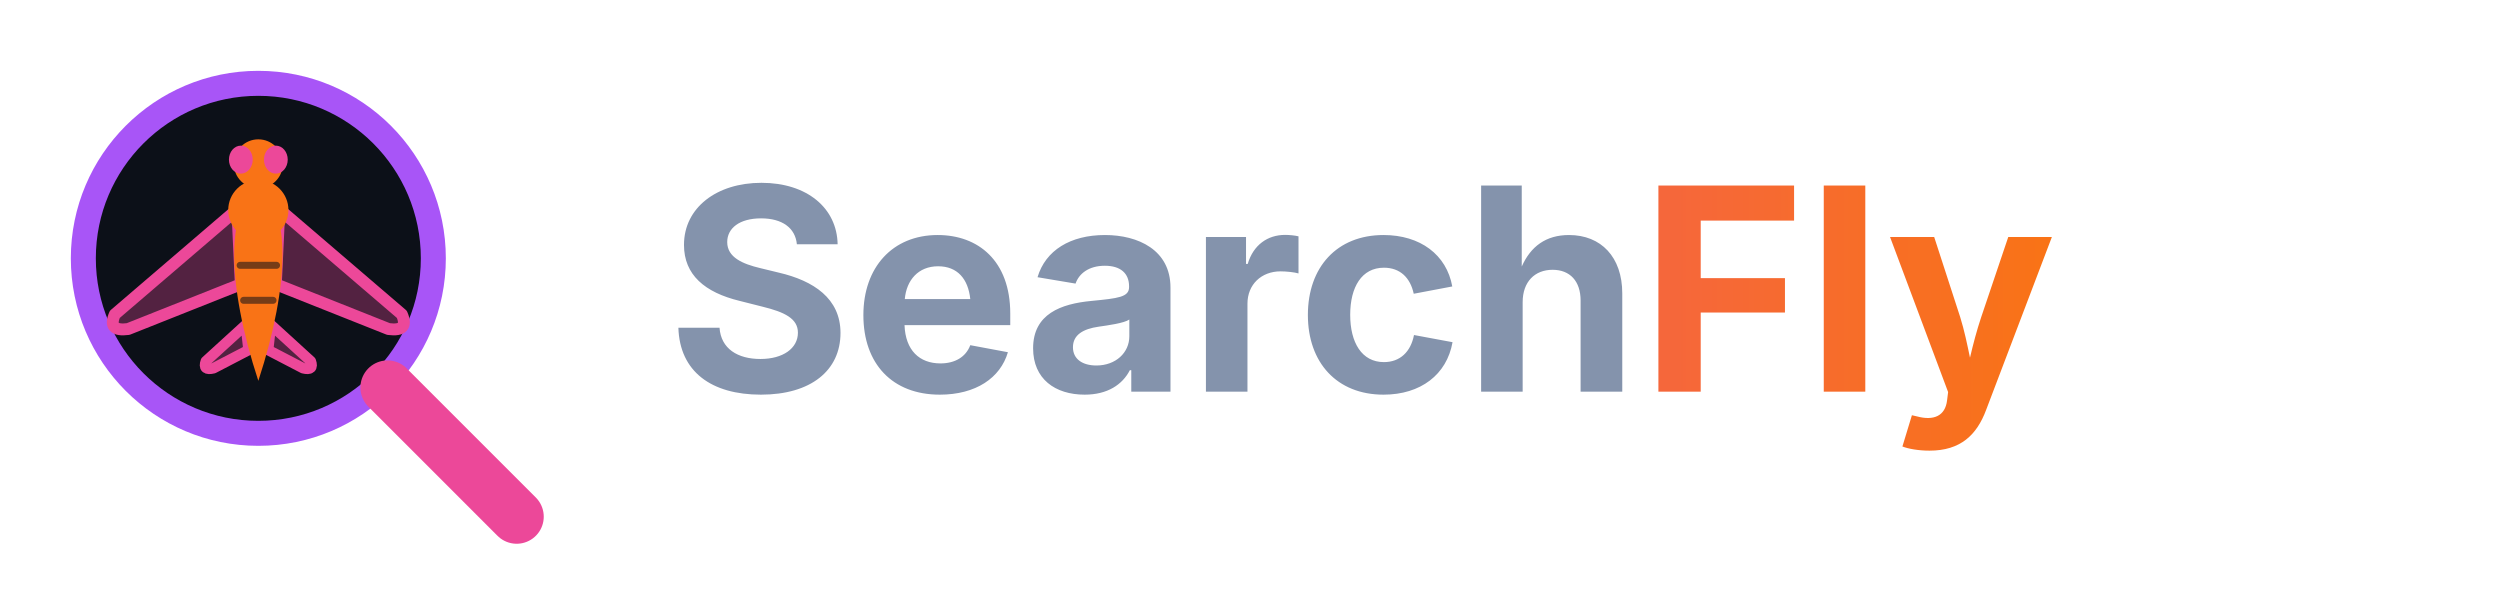
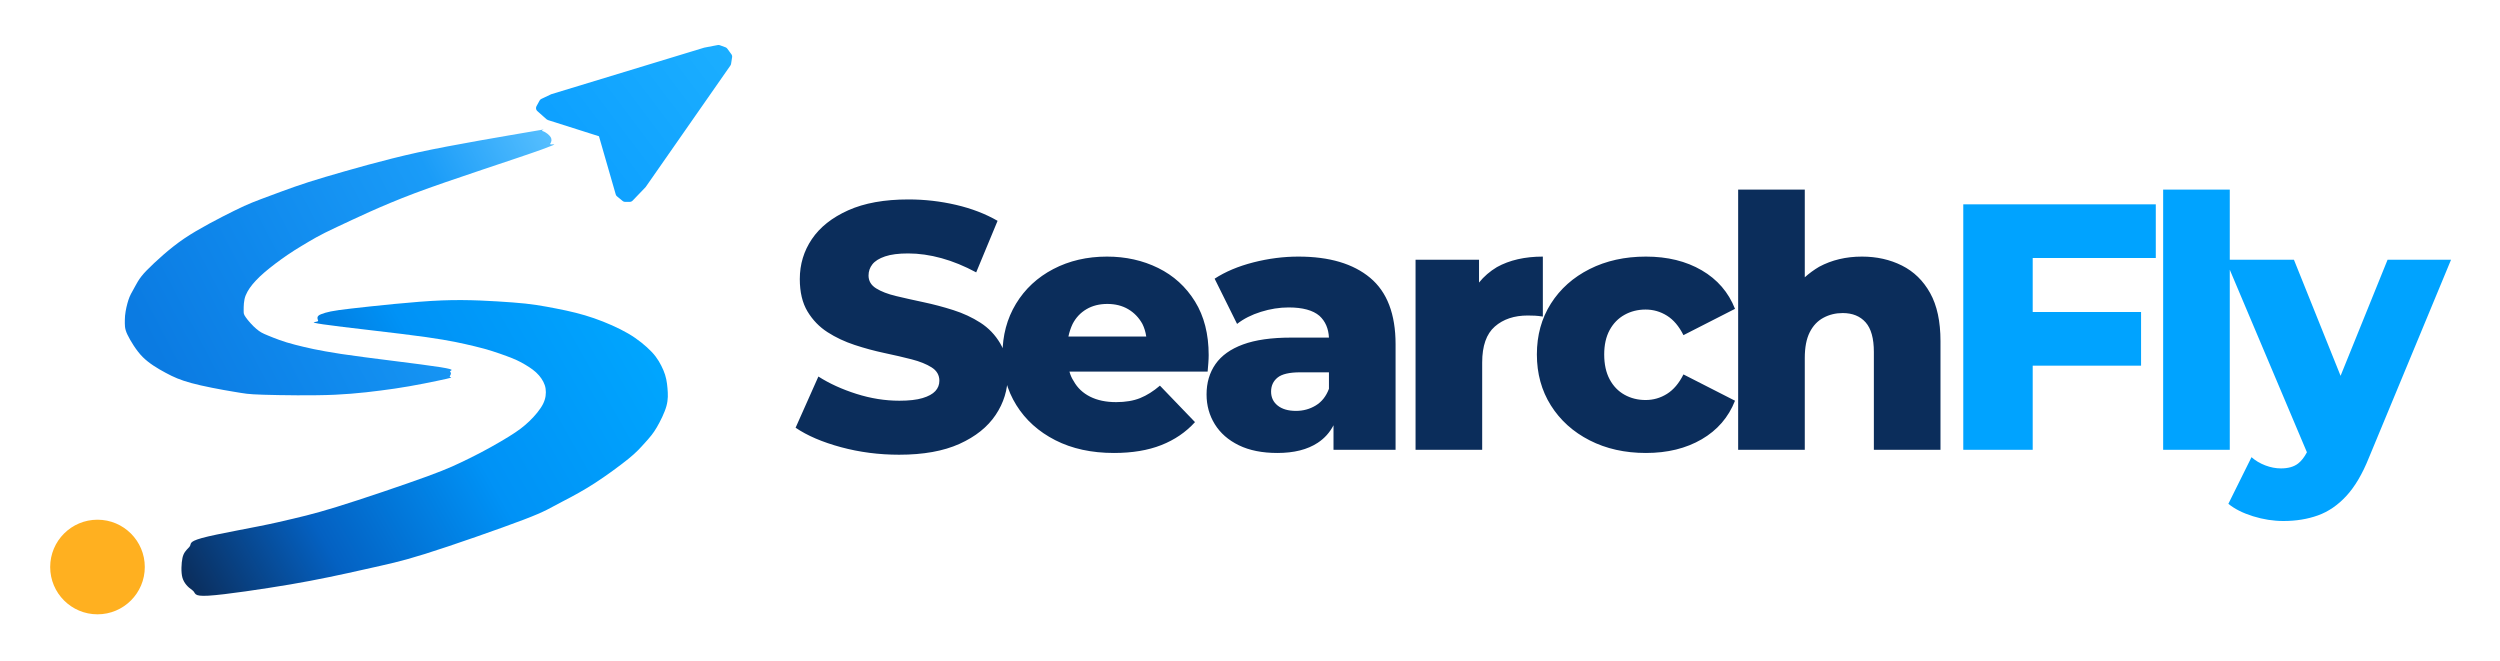
- <svg xmlns="http://www.w3.org/2000/svg" viewBox="0 0 300 72" role="img" aria-label="SearchFly">
+ <svg xmlns="http://www.w3.org/2000/svg" width="817" height="216" viewBox="0 0 817.00 216" role="img" aria-label="SearchFly">
  <defs>
-     <linearGradient id="gfly" x1="0" y1="0" x2="1" y2="0">
-       <stop offset="0" stop-color="#EC4899" />
-       <stop offset="1" stop-color="#F97316" />
+     <linearGradient id="gUp" gradientUnits="userSpaceOnUse" x1="178" y1="38" x2="44" y2="108">
+       <stop offset="0" stop-color="#5CC2FF" />
+       <stop offset=".30" stop-color="#1A9CF8" />
+       <stop offset=".72" stop-color="#0F88EC" />
+       <stop offset="1" stop-color="#0B7BE2" />
+     </linearGradient>
+     <linearGradient id="gLo" gradientUnits="userSpaceOnUse" x1="214" y1="104" x2="58" y2="192">
+       <stop offset="0" stop-color="#00A8FF" />
+       <stop offset=".42" stop-color="#0092F6" />
+       <stop offset=".74" stop-color="#0461C2" />
+       <stop offset="1" stop-color="#0B2D5B" />
+     </linearGradient>
+     <linearGradient id="gUpD" gradientUnits="userSpaceOnUse" x1="178" y1="38" x2="44" y2="108">
+       <stop offset="0" stop-color="#6FCBFF" />
+       <stop offset=".35" stop-color="#27A3FA" />
+       <stop offset="1" stop-color="#0E7DE4" />
+     </linearGradient>
+     <linearGradient id="gLoD" gradientUnits="userSpaceOnUse" x1="214" y1="104" x2="58" y2="192">
+       <stop offset="0" stop-color="#00A8FF" />
+       <stop offset=".5" stop-color="#0A8FF0" />
+       <stop offset="1" stop-color="#1B6FD0" />
+     </linearGradient>
+     <linearGradient id="gArrow" gradientUnits="userSpaceOnUse" x1="172" y1="60" x2="233" y2="14">
+       <stop offset="0" stop-color="#0A9DFF" />
+       <stop offset="1" stop-color="#1BAEFF" />
    </linearGradient>
  </defs>
-   <g transform="translate(4 4)">
-     <circle cx="27" cy="27" r="21" fill="#0C1018" stroke="#A855F7" stroke-width="3" />
-     <line x1="42.5" y1="42.5" x2="58" y2="58" stroke="#EC4899" stroke-width="6.5" stroke-linecap="round" />
-     <g transform="translate(27 27) scale(.84) translate(-27 -30.5)">
-       <path d="M24 23.5 L6.5 38.5 Q5.4 41 8.4 40.6 L24.5 34.2 Z" fill="#EC4899" fill-opacity=".32" stroke="#EC4899" stroke-width="1.7" stroke-linejoin="round" />
-       <path d="M30 23.5 L47.5 38.5 Q48.6 41 45.6 40.6 L29.5 34.2 Z" fill="#EC4899" fill-opacity=".32" stroke="#EC4899" stroke-width="1.7" stroke-linejoin="round" />
-       <path d="M25.2 40 L19.5 45.2 Q19 46.6 20.6 46.2 L25.6 43.6 Z" fill="#EC4899" fill-opacity=".32" stroke="#EC4899" stroke-width="1.5" stroke-linejoin="round" />
-       <path d="M28.8 40 L34.5 45.2 Q35 46.6 33.4 46.2 L28.4 43.6 Z" fill="#EC4899" fill-opacity=".32" stroke="#EC4899" stroke-width="1.5" stroke-linejoin="round" />
-       <path d="M27 21 C31.6 23 31.6 34 27 48 C22.4 34 22.4 23 27 21 Z" fill="#F97316" />
-       <g stroke="#0C1018" stroke-width="1" stroke-opacity=".55" stroke-linecap="round">
-         <path d="M24.4 31.5 H29.6" />
-         <path d="M24.9 36.5 H29.1" />
-       </g>
-       <circle cx="27" cy="23.6" r="4.3" fill="#F97316" />
-       <circle cx="27" cy="17" r="3.5" fill="#F97316" />
-       <ellipse cx="24.5" cy="16.4" rx="1.7" ry="2" fill="#EC4899" />
-       <ellipse cx="29.5" cy="16.4" rx="1.7" ry="2" fill="#EC4899" />
-     </g>
+   <g transform="translate(4.800,3.000) scale(1)">
+     <path d="M175.17,41.83C174.75,41.14 173.56,40.14 172.50,39.83C171.44,39.53 175.64,38.83 168.83,40.00C162.03,41.17 142.89,44.36 131.67,46.83C120.44,49.31 109.47,52.50 101.50,54.83C93.53,57.17 88.78,59.00 83.83,60.83C78.89,62.67 76.58,63.47 71.83,65.83C67.08,68.19 60.11,71.75 55.33,75.00C50.56,78.25 45.94,82.53 43.17,85.33C40.39,88.14 39.72,90.03 38.67,91.83C37.61,93.64 37.28,94.56 36.83,96.17C36.39,97.78 36.00,99.81 36.00,101.50C36.00,103.19 35.86,104.31 36.83,106.33C37.81,108.36 39.75,111.58 41.83,113.67C43.92,115.75 46.69,117.42 49.33,118.83C51.97,120.25 53.97,121.14 57.67,122.17C61.36,123.19 67.56,124.36 71.50,125.00C75.44,125.64 75.81,125.83 81.33,126.00C86.86,126.17 97.53,126.33 104.67,126.00C111.81,125.67 118.11,124.86 124.17,124.00C130.22,123.14 138.00,121.50 141.00,120.83C144.00,120.17 141.94,120.39 142.17,120.00C142.39,119.61 142.83,119.00 142.33,118.50C141.83,118.00 145.11,117.97 139.17,117.00C133.22,116.03 114.58,113.89 106.67,112.67C98.75,111.44 95.64,110.67 91.67,109.67C87.69,108.67 84.94,107.53 82.83,106.67C80.72,105.81 80.22,105.50 79.00,104.50C77.78,103.50 76.19,101.69 75.50,100.67C74.81,99.64 74.83,99.53 74.83,98.33C74.83,97.14 74.83,95.11 75.50,93.50C76.17,91.89 77.22,90.39 78.83,88.67C80.44,86.94 82.67,85.06 85.17,83.17C87.67,81.28 90.47,79.33 93.83,77.33C97.19,75.33 99.19,74.03 105.33,71.17C111.47,68.31 119.50,64.39 130.67,60.17C141.83,55.94 164.94,48.53 172.33,45.83C179.72,43.14 174.53,44.67 175.00,44.00C175.47,43.33 175.58,42.53 175.17,41.83Z" fill="url(#gUp)" />
+     <path d="M212.00,118.00C211.14,116.03 210.08,114.00 208.17,112.00C206.25,110.00 203.64,107.83 200.50,106.00C197.36,104.17 193.25,102.36 189.33,101.00C185.42,99.64 181.44,98.69 177.00,97.83C172.56,96.97 168.89,96.28 162.67,95.83C156.44,95.39 148.44,94.83 139.67,95.17C130.89,95.50 116.58,97.08 110.00,97.83C103.42,98.58 101.97,99.00 100.17,99.67C98.36,100.33 99.06,101.28 99.17,101.83C99.28,102.39 94.94,102.11 100.83,103.00C106.72,103.89 126.25,105.97 134.50,107.17C142.75,108.36 145.97,109.14 150.33,110.17C154.69,111.19 157.92,112.33 160.67,113.33C163.42,114.33 165.06,115.11 166.83,116.17C168.61,117.22 170.22,118.36 171.33,119.67C172.44,120.97 173.28,122.44 173.50,124.00C173.72,125.56 173.56,127.22 172.67,129.00C171.78,130.78 170.03,132.89 168.17,134.67C166.31,136.44 164.72,137.67 161.50,139.67C158.28,141.67 153.28,144.50 148.83,146.67C144.39,148.83 142.11,150.00 134.83,152.67C127.56,155.33 113.31,160.17 105.17,162.67C97.03,165.17 93.33,165.97 86.00,167.67C78.67,169.36 66.00,171.47 61.17,172.83C56.33,174.19 58.06,174.75 57.00,175.83C55.94,176.92 55.19,177.67 54.83,179.33C54.47,181.00 54.31,184.08 54.83,185.83C55.36,187.58 56.58,188.86 58.00,189.83C59.42,190.81 58.00,191.97 63.33,191.67C68.67,191.36 81.44,189.44 90.00,188.00C98.56,186.56 107.31,184.67 114.67,183.00C122.03,181.33 125.56,180.69 134.17,178.00C142.78,175.31 158.89,169.67 166.33,166.83C173.78,164.00 174.94,163.00 178.83,161.00C182.72,159.00 186.06,157.17 189.67,154.83C193.28,152.50 197.78,149.19 200.50,147.00C203.22,144.81 204.44,143.39 206.00,141.67C207.56,139.94 208.67,138.67 209.83,136.67C211.00,134.67 212.42,131.81 213.00,129.67C213.58,127.53 213.50,125.78 213.33,123.83C213.17,121.89 212.86,119.97 212.00,118.00Z" fill="url(#gLo)" />
+     <path d="M233.17,15.50 L231.83,13.67 L230.00,13.00 L225.67,13.83 L175.83,29.00 L172.67,30.50 L171.67,32.33 L174.67,35.00 L192.00,40.50 L197.67,60.17 L199.50,61.67 L201.00,61.67 L205.17,57.33 L232.83,17.67Z" fill="url(#gArrow)" stroke="url(#gArrow)" stroke-width="2.6" stroke-linejoin="round" />
+     <circle cx="27.06" cy="182.3" r="15.46" fill="#FFB020" />
  </g>
-   <text x="80" y="47" font-family="Inter, system-ui, sans-serif" font-size="34" font-weight="700" fill="#8493AC">Search<tspan fill="url(#gfly)">Fly</tspan>
-   </text>
+   <path fill="#0B2D5B" d="M293.807 148.604Q283.951 148.604 274.841 146.141Q265.73 143.677 260.0 139.78L267.449 123.049Q272.835 126.487 279.883 128.721Q286.931 130.956 293.922 130.956Q298.62 130.956 301.485 130.096Q304.35 129.237 305.668 127.804Q306.986 126.372 306.986 124.424Q306.986 121.673 304.465 120.069Q301.944 118.465 297.933 117.433Q293.922 116.402 289.051 115.37Q284.181 114.339 279.31 112.735Q274.44 111.13 270.429 108.552Q266.418 105.973 263.896 101.79Q261.375 97.607 261.375 91.19Q261.375 83.97 265.329 78.125Q269.283 72.281 277.19 68.728Q285.097 65.176 296.901 65.176Q304.809 65.176 312.429 66.952Q320.05 68.728 326.01 72.166L319.019 89.012Q313.289 85.918 307.674 84.371Q302.058 82.824 296.787 82.824Q292.088 82.824 289.223 83.798Q286.358 84.772 285.097 86.377Q283.837 87.981 283.837 90.044Q283.837 92.68 286.301 94.227Q288.765 95.774 292.833 96.748Q296.901 97.722 301.772 98.753Q306.642 99.785 311.513 101.332Q316.383 102.879 320.394 105.458Q324.405 108.036 326.869 112.219Q329.333 116.402 329.333 122.705Q329.333 129.695 325.379 135.597Q321.426 141.499 313.575 145.052Q305.725 148.604 293.807 148.604Z M364.053 148.031Q353.052 148.031 344.858 143.849Q336.664 139.666 332.137 132.389Q327.611 125.111 327.611 115.829Q327.611 106.546 332.023 99.269Q336.435 91.992 344.228 87.924Q352.02 83.855 361.761 83.855Q370.929 83.855 378.493 87.58Q386.057 91.304 390.526 98.524Q394.995 105.744 394.995 116.058Q394.995 117.204 394.881 118.694Q394.766 120.184 394.652 121.444H349.499Q349.958 123.163 350.874 124.538Q352.708 127.862 356.261 129.638Q359.813 131.414 364.741 131.414Q369.325 131.414 372.591 130.096Q375.857 128.779 379.066 126.028L390.526 137.947Q386.057 142.874 379.524 145.453Q372.992 148.031 364.053 148.031ZM349.155 109.984H374.597Q374.253 107.692 373.336 105.859Q371.617 102.764 368.695 101.045Q365.772 99.326 361.876 99.326Q357.98 99.326 355.057 101.045Q352.135 102.764 350.531 105.859Q349.614 107.807 349.155 109.984Z M435.79 147.0V138.978Q433.956 142.531 430.633 144.708Q425.59 148.031 417.454 148.031Q410.005 148.031 404.848 145.51Q399.691 142.989 396.998 138.634Q394.305 134.279 394.305 128.893Q394.305 123.163 397.227 118.98Q400.149 114.797 406.223 112.563Q412.297 110.328 421.923 110.328H434.3Q434.071 105.859 431.206 103.223Q427.997 100.472 421.121 100.472Q416.652 100.472 412.068 101.905Q407.484 103.337 404.275 105.859L396.94 91.075Q402.212 87.637 409.604 85.746Q416.995 83.855 424.33 83.855Q439.457 83.855 447.765 90.789Q456.074 97.722 456.074 112.505V147.0ZM434.3 121.673H424.903Q419.631 121.673 417.511 123.392Q415.391 125.111 415.391 127.976Q415.391 130.841 417.568 132.56Q419.746 134.279 423.528 134.279Q427.08 134.279 430.002 132.503Q432.925 130.727 434.3 127.06Z M462.603 147.0V84.887H483.345V92.336Q485.752 89.356 489.19 87.293Q495.378 83.855 504.203 83.855V103.452Q502.713 103.223 501.624 103.166Q500.535 103.108 499.275 103.108Q492.628 103.108 488.502 106.718Q484.377 110.328 484.377 118.465V147.0Z M537.892 148.031Q527.578 148.031 519.498 143.906Q511.419 139.78 506.835 132.503Q502.251 125.226 502.251 115.829Q502.251 106.432 506.835 99.212Q511.419 91.992 519.498 87.924Q527.578 83.855 537.892 83.855Q548.435 83.855 556.113 88.325Q563.791 92.794 567 100.931L550.154 109.526Q547.976 105.171 544.768 103.165Q541.559 101.16 537.777 101.16Q533.995 101.16 530.901 102.879Q527.807 104.598 526.031 107.864Q524.254 111.13 524.254 115.829Q524.254 120.642 526.031 123.965Q527.807 127.289 530.901 129.008Q533.995 130.727 537.777 130.727Q541.559 130.727 544.768 128.721Q547.976 126.716 550.154 122.361L567 130.956Q563.791 139.093 556.113 143.562Q548.435 148.031 537.892 148.031Z M568.028 147.0V61.967H589.802V90.617Q591.98 88.669 594.501 87.179Q600.689 83.855 608.482 83.855Q615.702 83.855 621.546 86.778Q627.391 89.7 630.772 95.774Q634.152 101.848 634.152 111.474V147.0H612.378V115.027Q612.378 108.38 609.685 105.343Q606.992 102.306 602.179 102.306Q598.741 102.306 595.876 103.853Q593.011 105.4 591.407 108.609Q589.802 111.818 589.802 116.975V147.0Z" />
+   <path fill="#00A3FF" d="M641.598 147.0V66.78H704.513V84.314H664.289V101.962H699.7V119.496H664.289V147.0Z M706.917 147.0V61.967H728.691V147.0Z M746.221 170.264Q741.293 170.264 736.308 168.717Q731.323 167.17 728.229 164.648L735.793 149.407Q737.741 151.126 740.319 152.1Q742.898 153.074 745.419 153.074Q748.972 153.074 751.034 151.469Q752.639 150.209 753.899 147.802L727.312 84.887H749.659L764.901 122.819L780.257 84.887H801.0L774.184 149.521Q770.975 157.543 766.792 162.07Q762.609 166.597 757.509 168.43Q752.41 170.264 746.221 170.264Z" />
</svg>
